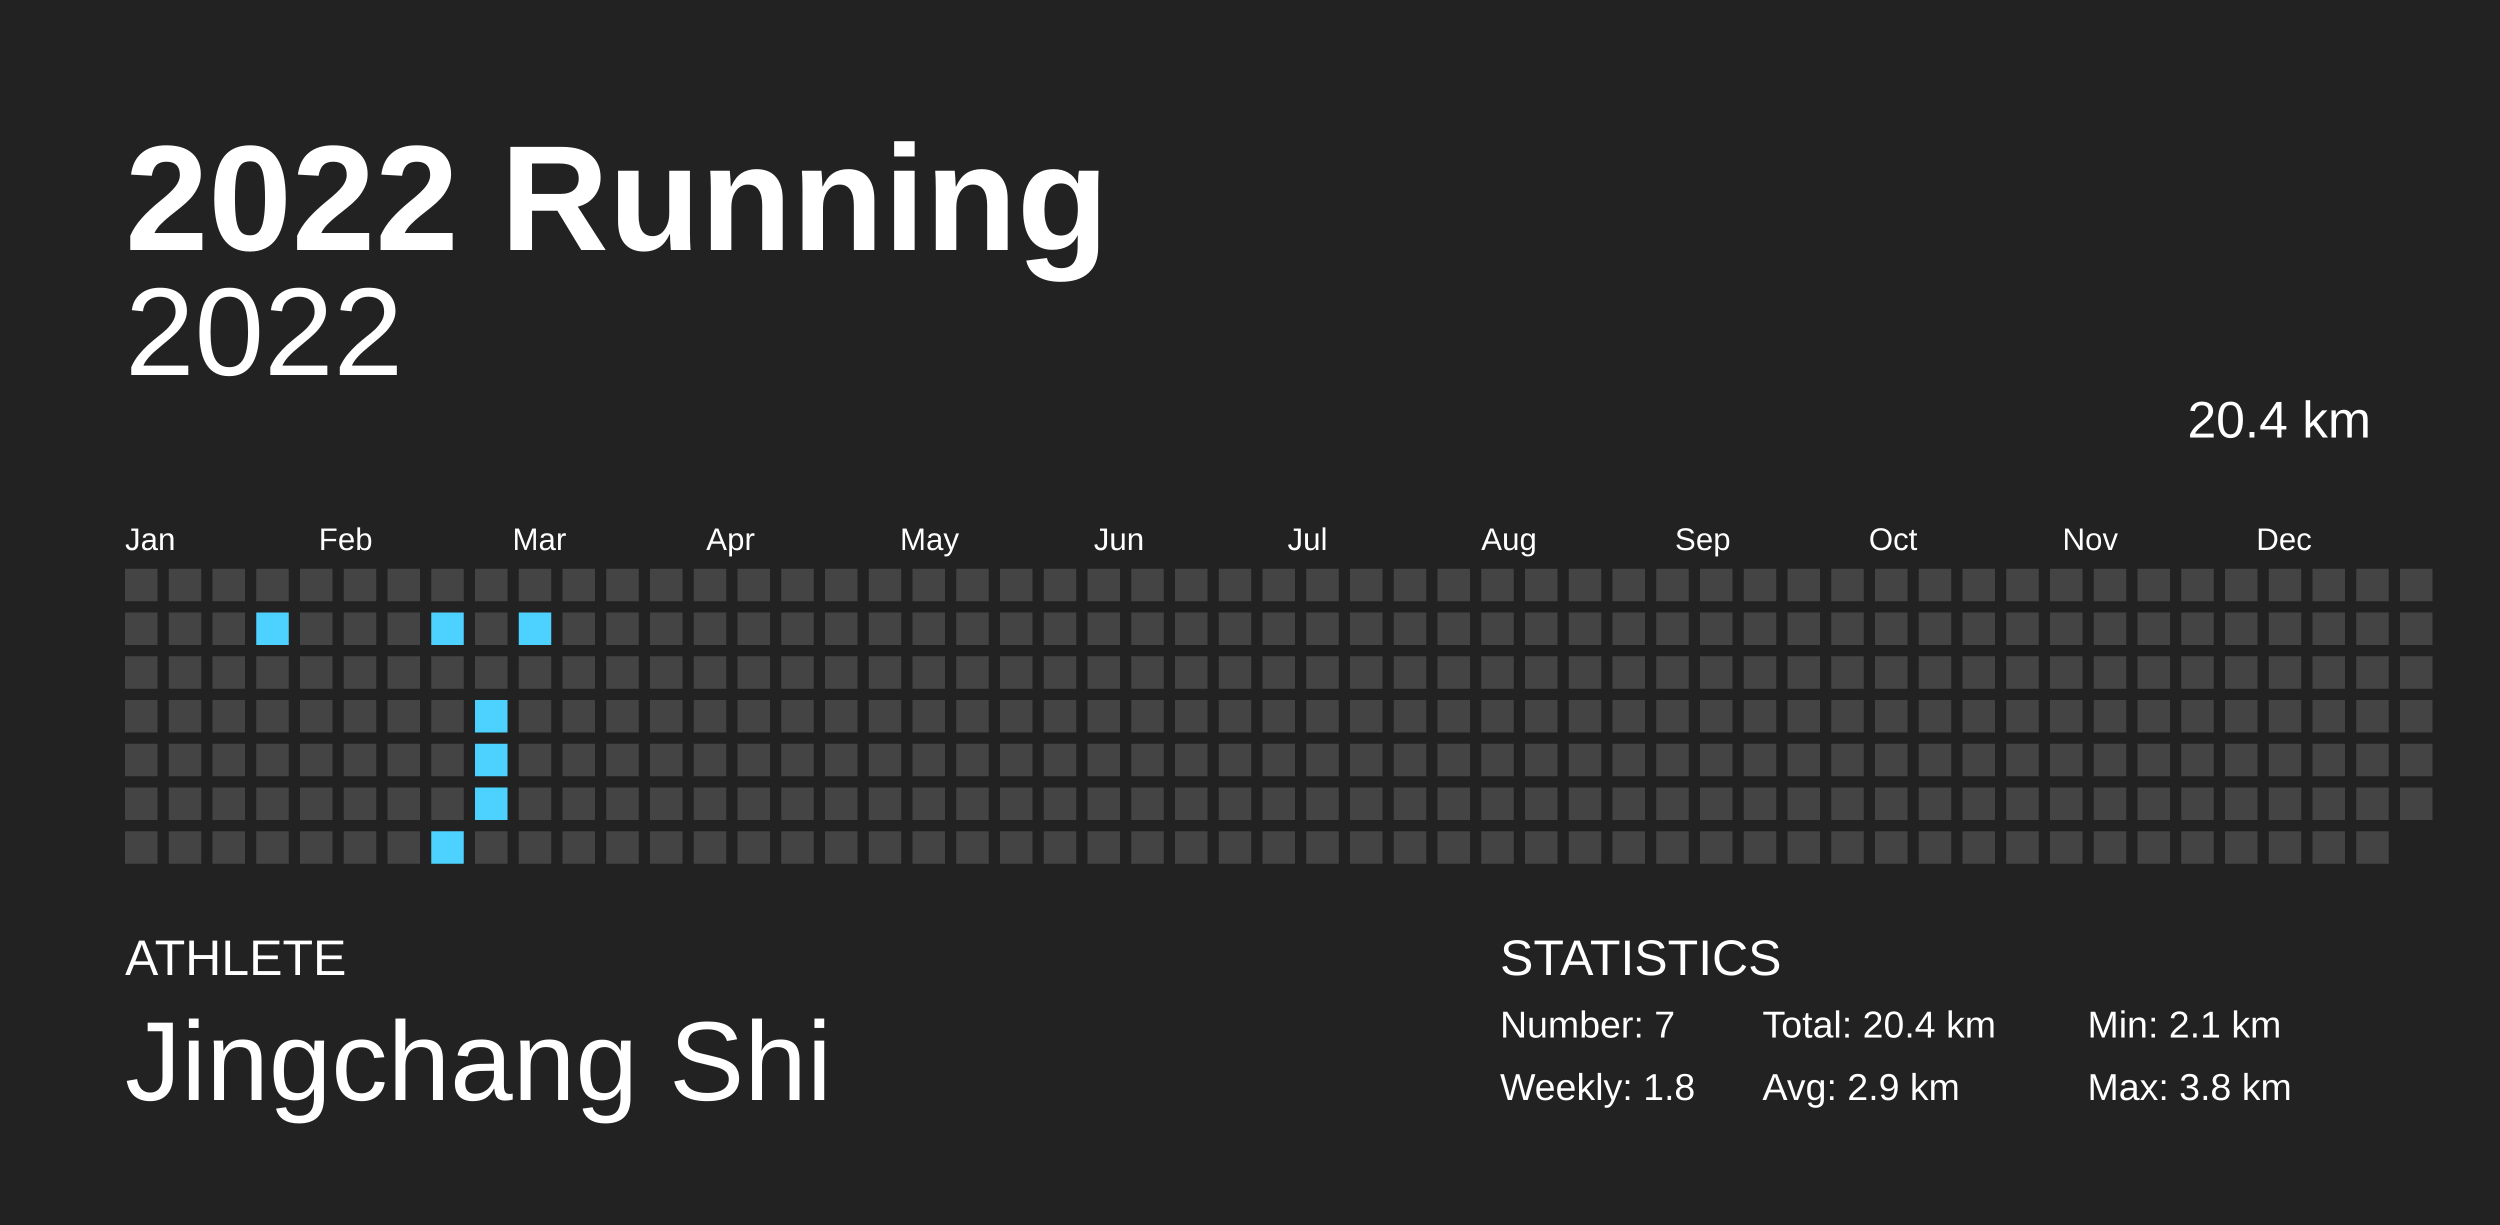
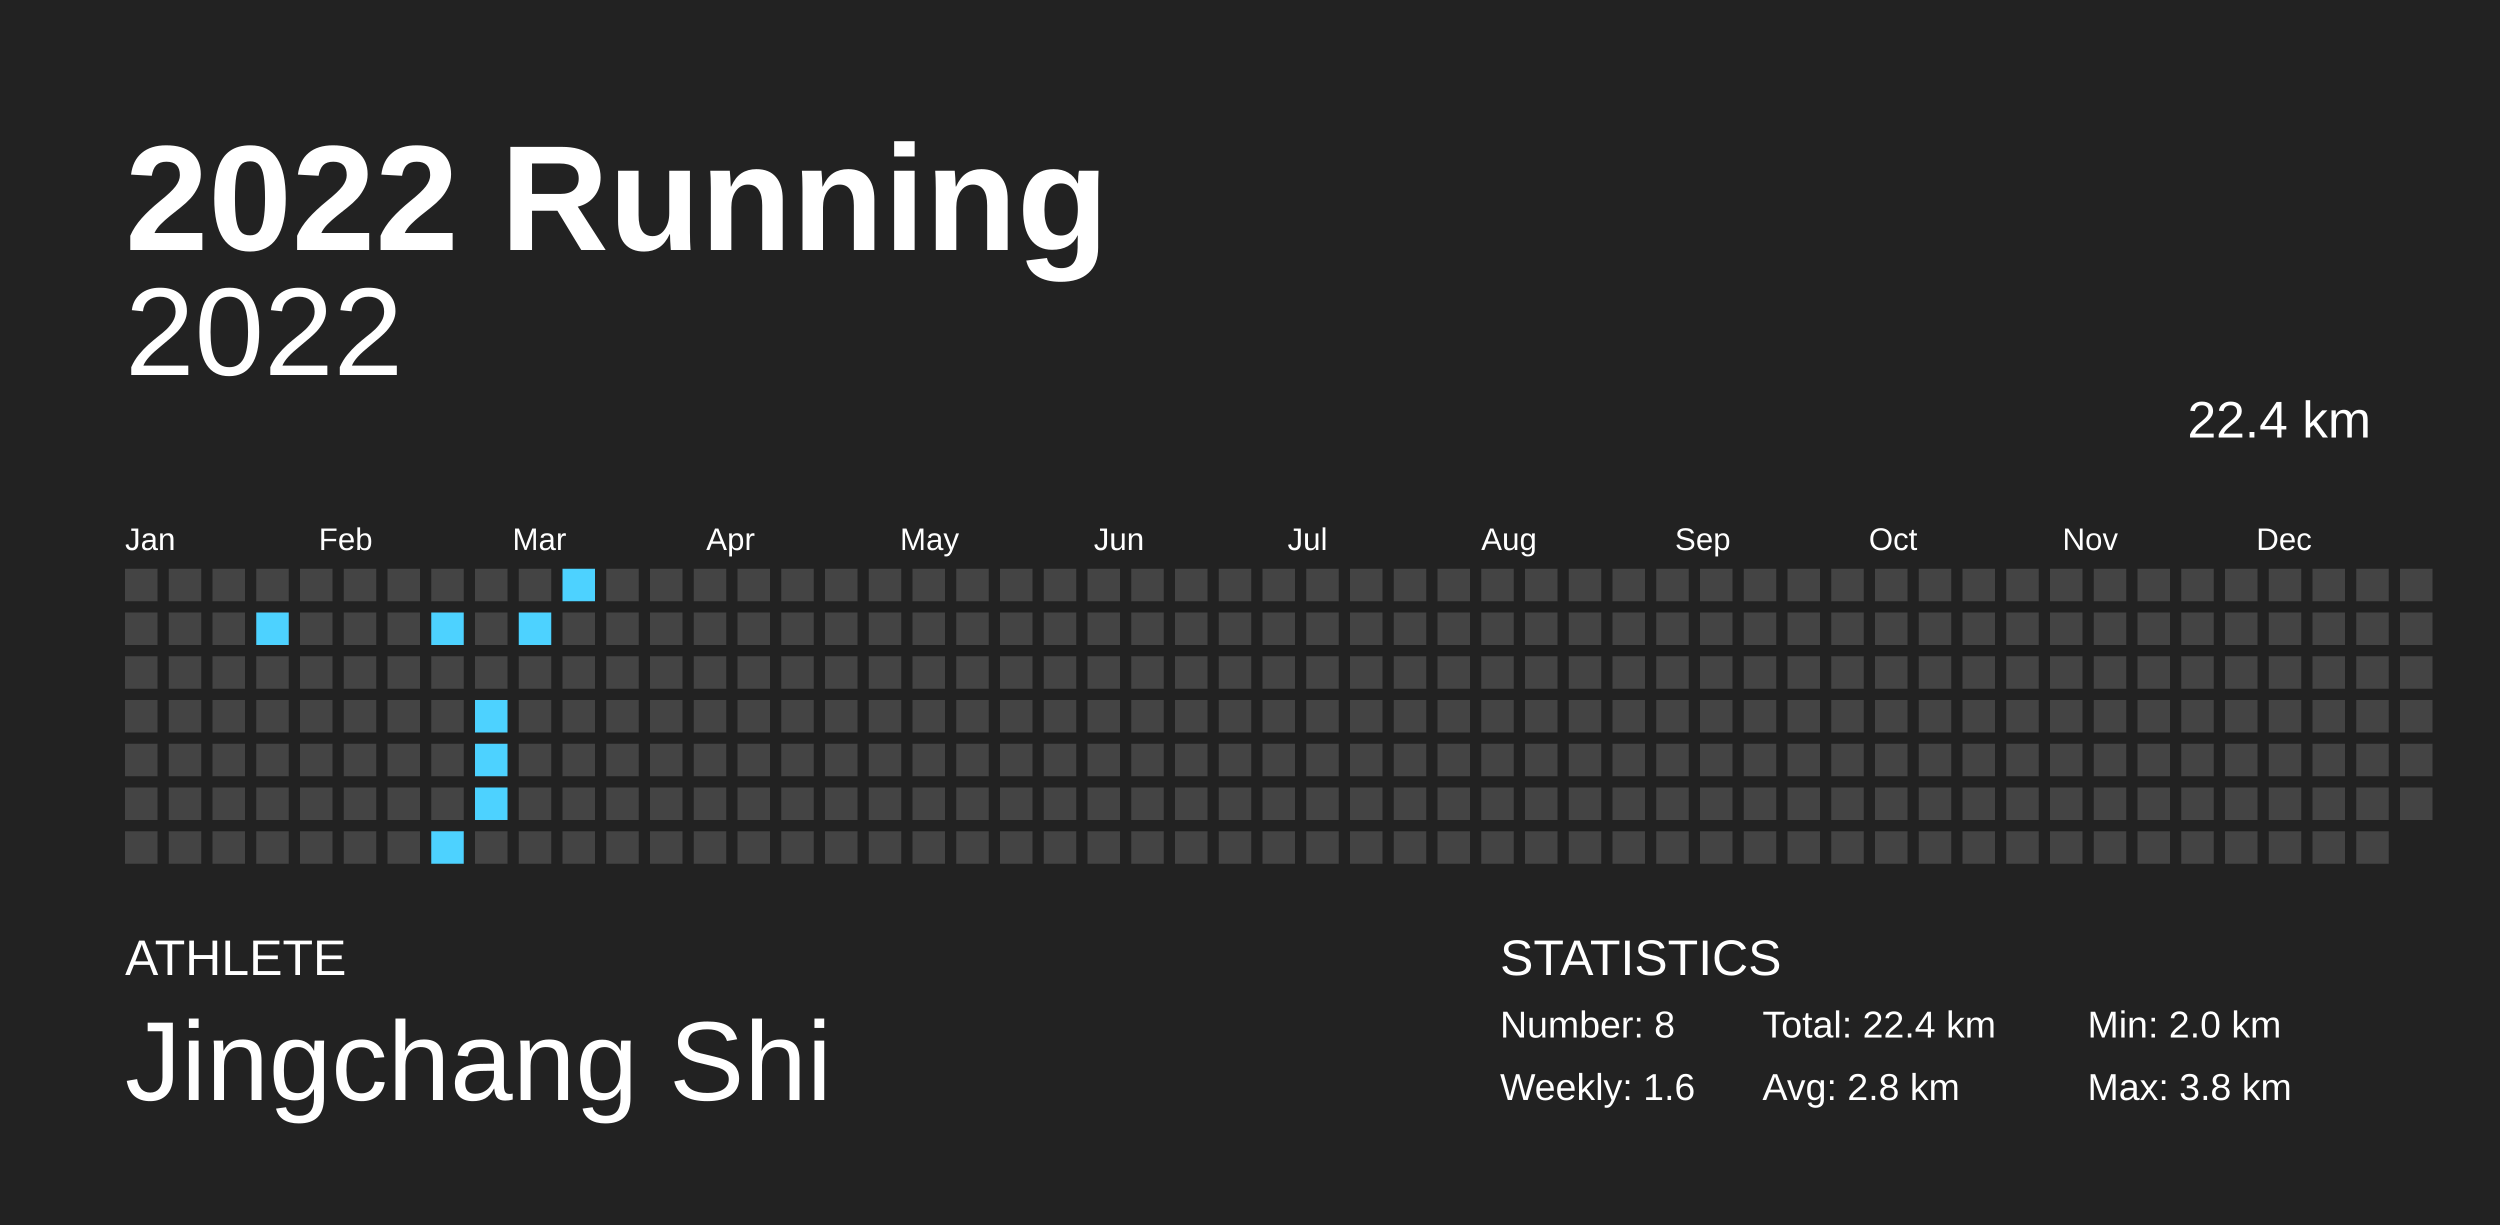
<svg xmlns="http://www.w3.org/2000/svg" baseProfile="full" height="98mm" version="1.1" viewBox="0,0,200,98" width="200mm">
  <defs />
  <rect fill="#222222" height="98" width="200" x="0" y="0" />
  <text fill="#FFFFFF" style="font-size:12px; font-family:Arial; font-weight:bold;" x="10" y="20">2022 Running</text>
  <text fill="#FFFFFF" style="font-size:4px; font-family:Arial" x="10" y="78">ATHLETE</text>
  <text fill="#FFFFFF" style="font-size:9px; font-family:Arial" x="10" y="88">Jingchang Shi</text>
  <text fill="#FFFFFF" style="font-size:4px; font-family:Arial" x="120" y="78">STATISTICS</text>
-   <text fill="#FFFFFF" style="font-size:3px; font-family:Arial" x="120" y="83">Number: 7</text>
-   <text fill="#FFFFFF" style="font-size:3px; font-family:Arial" x="120" y="88">Weekly: 1.8</text>
-   <text fill="#FFFFFF" style="font-size:3px; font-family:Arial" x="141" y="83">Total: 20.4 km</text>
-   <text fill="#FFFFFF" style="font-size:3px; font-family:Arial" x="141" y="88">Avg: 2.9 km</text>
-   <text fill="#FFFFFF" style="font-size:3px; font-family:Arial" x="167" y="83">Min: 2.1 km</text>
+   <text fill="#FFFFFF" style="font-size:3px; font-family:Arial" x="120" y="83">Number: 8</text>
+   <text fill="#FFFFFF" style="font-size:3px; font-family:Arial" x="120" y="88">Weekly: 1.6</text>
+   <text fill="#FFFFFF" style="font-size:3px; font-family:Arial" x="141" y="83">Total: 22.4 km</text>
+   <text fill="#FFFFFF" style="font-size:3px; font-family:Arial" x="141" y="88">Avg: 2.8 km</text>
+   <text fill="#FFFFFF" style="font-size:3px; font-family:Arial" x="167" y="83">Min: 2.0 km</text>
  <text fill="#FFFFFF" style="font-size:3px; font-family:Arial" x="167" y="88">Max: 3.8 km</text>
  <text alignment-baseline="hanging" fill="#FFFFFF" style="font-size:10.0px; font-family:Arial;" x="10" y="30">2022</text>
-   <text alignment-baseline="hanging" fill="#FFFFFF" style="font-size:4.125px; font-family:Arial;" x="175" y="35">20.4 km</text>
+   <text alignment-baseline="hanging" fill="#FFFFFF" style="font-size:4.125px; font-family:Arial;" x="175" y="35">22.4 km</text>
  <text fill="#FFFFFF" style="font-size:2.5px; font-family:Arial" x="10.0" y="44">Jan</text>
  <text fill="#FFFFFF" style="font-size:2.5px; font-family:Arial" x="25.5" y="44">Feb</text>
  <text fill="#FFFFFF" style="font-size:2.5px; font-family:Arial" x="41.0" y="44">Mar</text>
  <text fill="#FFFFFF" style="font-size:2.5px; font-family:Arial" x="56.5" y="44">Apr</text>
  <text fill="#FFFFFF" style="font-size:2.5px; font-family:Arial" x="72.0" y="44">May</text>
  <text fill="#FFFFFF" style="font-size:2.5px; font-family:Arial" x="87.5" y="44">Jun</text>
  <text fill="#FFFFFF" style="font-size:2.5px; font-family:Arial" x="103.0" y="44">Jul</text>
  <text fill="#FFFFFF" style="font-size:2.5px; font-family:Arial" x="118.5" y="44">Aug</text>
  <text fill="#FFFFFF" style="font-size:2.5px; font-family:Arial" x="134.0" y="44">Sep</text>
  <text fill="#FFFFFF" style="font-size:2.5px; font-family:Arial" x="149.5" y="44">Oct</text>
  <text fill="#FFFFFF" style="font-size:2.5px; font-family:Arial" x="165.0" y="44">Nov</text>
  <text fill="#FFFFFF" style="font-size:2.5px; font-family:Arial" x="180.5" y="44">Dec</text>
  <rect fill="#444444" height="2.6" width="2.6" x="10.0" y="45.5" />
  <rect fill="#444444" height="2.6" width="2.6" x="10.0" y="49.0" />
  <rect fill="#444444" height="2.6" width="2.6" x="10.0" y="52.5" />
  <rect fill="#444444" height="2.6" width="2.6" x="10.0" y="56.0" />
  <rect fill="#444444" height="2.6" width="2.6" x="10.0" y="59.5" />
  <rect fill="#444444" height="2.6" width="2.6" x="10.0" y="63.0" />
  <rect fill="#444444" height="2.6" width="2.6" x="10.0" y="66.5" />
  <rect fill="#444444" height="2.6" width="2.6" x="13.5" y="45.5" />
  <rect fill="#444444" height="2.6" width="2.6" x="13.5" y="49.0" />
  <rect fill="#444444" height="2.6" width="2.6" x="13.5" y="52.5" />
  <rect fill="#444444" height="2.6" width="2.6" x="13.5" y="56.0" />
  <rect fill="#444444" height="2.6" width="2.6" x="13.5" y="59.5" />
  <rect fill="#444444" height="2.6" width="2.6" x="13.5" y="63.0" />
  <rect fill="#444444" height="2.6" width="2.6" x="13.5" y="66.5" />
  <rect fill="#444444" height="2.6" width="2.6" x="17.0" y="45.5" />
  <rect fill="#444444" height="2.6" width="2.6" x="17.0" y="49.0" />
  <rect fill="#444444" height="2.6" width="2.6" x="17.0" y="52.5" />
  <rect fill="#444444" height="2.6" width="2.6" x="17.0" y="56.0" />
  <rect fill="#444444" height="2.6" width="2.6" x="17.0" y="59.5" />
  <rect fill="#444444" height="2.6" width="2.6" x="17.0" y="63.0" />
  <rect fill="#444444" height="2.6" width="2.6" x="17.0" y="66.5" />
  <rect fill="#444444" height="2.6" width="2.6" x="20.5" y="45.5" />
  <rect fill="#4dd2ff" height="2.6" width="2.6" x="20.5" y="49.0" />
  <rect fill="#444444" height="2.6" width="2.6" x="20.5" y="52.5" />
  <rect fill="#444444" height="2.6" width="2.6" x="20.5" y="56.0" />
  <rect fill="#444444" height="2.6" width="2.6" x="20.5" y="59.5" />
  <rect fill="#444444" height="2.6" width="2.6" x="20.5" y="63.0" />
  <rect fill="#444444" height="2.6" width="2.6" x="20.5" y="66.5" />
  <rect fill="#444444" height="2.6" width="2.6" x="24.0" y="45.5" />
  <rect fill="#444444" height="2.6" width="2.6" x="24.0" y="49.0" />
  <rect fill="#444444" height="2.6" width="2.6" x="24.0" y="52.5" />
  <rect fill="#444444" height="2.6" width="2.6" x="24.0" y="56.0" />
  <rect fill="#444444" height="2.6" width="2.6" x="24.0" y="59.5" />
  <rect fill="#444444" height="2.6" width="2.6" x="24.0" y="63.0" />
  <rect fill="#444444" height="2.6" width="2.6" x="24.0" y="66.5" />
  <rect fill="#444444" height="2.6" width="2.6" x="27.5" y="45.5" />
  <rect fill="#444444" height="2.6" width="2.6" x="27.5" y="49.0" />
  <rect fill="#444444" height="2.6" width="2.6" x="27.5" y="52.5" />
  <rect fill="#444444" height="2.6" width="2.6" x="27.5" y="56.0" />
  <rect fill="#444444" height="2.6" width="2.6" x="27.5" y="59.5" />
  <rect fill="#444444" height="2.6" width="2.6" x="27.5" y="63.0" />
  <rect fill="#444444" height="2.6" width="2.6" x="27.5" y="66.5" />
  <rect fill="#444444" height="2.6" width="2.6" x="31.0" y="45.5" />
  <rect fill="#444444" height="2.6" width="2.6" x="31.0" y="49.0" />
  <rect fill="#444444" height="2.6" width="2.6" x="31.0" y="52.5" />
  <rect fill="#444444" height="2.6" width="2.6" x="31.0" y="56.0" />
  <rect fill="#444444" height="2.6" width="2.6" x="31.0" y="59.5" />
  <rect fill="#444444" height="2.6" width="2.6" x="31.0" y="63.0" />
  <rect fill="#444444" height="2.6" width="2.6" x="31.0" y="66.5" />
  <rect fill="#444444" height="2.6" width="2.6" x="34.5" y="45.5" />
  <rect fill="#4dd2ff" height="2.6" width="2.6" x="34.5" y="49.0" />
  <rect fill="#444444" height="2.6" width="2.6" x="34.5" y="52.5" />
  <rect fill="#444444" height="2.6" width="2.6" x="34.5" y="56.0" />
  <rect fill="#444444" height="2.6" width="2.6" x="34.5" y="59.5" />
  <rect fill="#444444" height="2.6" width="2.6" x="34.5" y="63.0" />
  <rect fill="#4dd2ff" height="2.6" width="2.6" x="34.5" y="66.5" />
  <rect fill="#444444" height="2.6" width="2.6" x="38.0" y="45.5" />
  <rect fill="#444444" height="2.6" width="2.6" x="38.0" y="49.0" />
  <rect fill="#444444" height="2.6" width="2.6" x="38.0" y="52.5" />
  <rect fill="#4dd2ff" height="2.6" width="2.6" x="38.0" y="56.0" />
  <rect fill="#4dd2ff" height="2.6" width="2.6" x="38.0" y="59.5" />
  <rect fill="#4dd2ff" height="2.6" width="2.6" x="38.0" y="63.0" />
  <rect fill="#444444" height="2.6" width="2.6" x="38.0" y="66.5" />
  <rect fill="#444444" height="2.6" width="2.6" x="41.5" y="45.5" />
  <rect fill="#4dd2ff" height="2.6" width="2.6" x="41.5" y="49.0" />
  <rect fill="#444444" height="2.6" width="2.6" x="41.5" y="52.5" />
  <rect fill="#444444" height="2.6" width="2.6" x="41.5" y="56.0" />
  <rect fill="#444444" height="2.6" width="2.6" x="41.5" y="59.5" />
  <rect fill="#444444" height="2.6" width="2.6" x="41.5" y="63.0" />
  <rect fill="#444444" height="2.6" width="2.6" x="41.5" y="66.5" />
-   <rect fill="#444444" height="2.6" width="2.6" x="45.0" y="45.5" />
+   <rect fill="#4dd2ff" height="2.6" width="2.6" x="45.0" y="45.5" />
  <rect fill="#444444" height="2.6" width="2.6" x="45.0" y="49.0" />
  <rect fill="#444444" height="2.6" width="2.6" x="45.0" y="52.5" />
  <rect fill="#444444" height="2.6" width="2.6" x="45.0" y="56.0" />
  <rect fill="#444444" height="2.6" width="2.6" x="45.0" y="59.5" />
  <rect fill="#444444" height="2.6" width="2.6" x="45.0" y="63.0" />
  <rect fill="#444444" height="2.6" width="2.6" x="45.0" y="66.5" />
  <rect fill="#444444" height="2.6" width="2.6" x="48.5" y="45.5" />
  <rect fill="#444444" height="2.6" width="2.6" x="48.5" y="49.0" />
  <rect fill="#444444" height="2.6" width="2.6" x="48.5" y="52.5" />
  <rect fill="#444444" height="2.6" width="2.6" x="48.5" y="56.0" />
  <rect fill="#444444" height="2.6" width="2.6" x="48.5" y="59.5" />
  <rect fill="#444444" height="2.6" width="2.6" x="48.5" y="63.0" />
  <rect fill="#444444" height="2.6" width="2.6" x="48.5" y="66.5" />
  <rect fill="#444444" height="2.6" width="2.6" x="52.0" y="45.5" />
  <rect fill="#444444" height="2.6" width="2.6" x="52.0" y="49.0" />
  <rect fill="#444444" height="2.6" width="2.6" x="52.0" y="52.5" />
  <rect fill="#444444" height="2.6" width="2.6" x="52.0" y="56.0" />
  <rect fill="#444444" height="2.6" width="2.6" x="52.0" y="59.5" />
  <rect fill="#444444" height="2.6" width="2.6" x="52.0" y="63.0" />
  <rect fill="#444444" height="2.6" width="2.6" x="52.0" y="66.5" />
  <rect fill="#444444" height="2.6" width="2.6" x="55.5" y="45.5" />
  <rect fill="#444444" height="2.6" width="2.6" x="55.5" y="49.0" />
  <rect fill="#444444" height="2.6" width="2.6" x="55.5" y="52.5" />
  <rect fill="#444444" height="2.6" width="2.6" x="55.5" y="56.0" />
  <rect fill="#444444" height="2.6" width="2.6" x="55.5" y="59.5" />
  <rect fill="#444444" height="2.6" width="2.6" x="55.5" y="63.0" />
  <rect fill="#444444" height="2.6" width="2.6" x="55.5" y="66.5" />
  <rect fill="#444444" height="2.6" width="2.6" x="59.0" y="45.5" />
  <rect fill="#444444" height="2.6" width="2.6" x="59.0" y="49.0" />
  <rect fill="#444444" height="2.6" width="2.6" x="59.0" y="52.5" />
  <rect fill="#444444" height="2.6" width="2.6" x="59.0" y="56.0" />
  <rect fill="#444444" height="2.6" width="2.6" x="59.0" y="59.5" />
  <rect fill="#444444" height="2.6" width="2.6" x="59.0" y="63.0" />
  <rect fill="#444444" height="2.6" width="2.6" x="59.0" y="66.5" />
  <rect fill="#444444" height="2.6" width="2.6" x="62.5" y="45.5" />
  <rect fill="#444444" height="2.6" width="2.6" x="62.5" y="49.0" />
  <rect fill="#444444" height="2.6" width="2.6" x="62.5" y="52.5" />
  <rect fill="#444444" height="2.6" width="2.6" x="62.5" y="56.0" />
  <rect fill="#444444" height="2.6" width="2.6" x="62.5" y="59.5" />
  <rect fill="#444444" height="2.6" width="2.6" x="62.5" y="63.0" />
  <rect fill="#444444" height="2.6" width="2.6" x="62.5" y="66.5" />
  <rect fill="#444444" height="2.6" width="2.6" x="66.0" y="45.5" />
  <rect fill="#444444" height="2.6" width="2.6" x="66.0" y="49.0" />
  <rect fill="#444444" height="2.6" width="2.6" x="66.0" y="52.5" />
  <rect fill="#444444" height="2.6" width="2.6" x="66.0" y="56.0" />
  <rect fill="#444444" height="2.6" width="2.6" x="66.0" y="59.5" />
  <rect fill="#444444" height="2.6" width="2.6" x="66.0" y="63.0" />
  <rect fill="#444444" height="2.6" width="2.6" x="66.0" y="66.5" />
  <rect fill="#444444" height="2.6" width="2.6" x="69.5" y="45.5" />
  <rect fill="#444444" height="2.6" width="2.6" x="69.5" y="49.0" />
  <rect fill="#444444" height="2.6" width="2.6" x="69.5" y="52.5" />
  <rect fill="#444444" height="2.6" width="2.6" x="69.5" y="56.0" />
  <rect fill="#444444" height="2.6" width="2.6" x="69.5" y="59.5" />
  <rect fill="#444444" height="2.6" width="2.6" x="69.5" y="63.0" />
  <rect fill="#444444" height="2.6" width="2.6" x="69.5" y="66.5" />
  <rect fill="#444444" height="2.6" width="2.6" x="73.0" y="45.5" />
  <rect fill="#444444" height="2.6" width="2.6" x="73.0" y="49.0" />
  <rect fill="#444444" height="2.6" width="2.6" x="73.0" y="52.5" />
  <rect fill="#444444" height="2.6" width="2.6" x="73.0" y="56.0" />
  <rect fill="#444444" height="2.6" width="2.6" x="73.0" y="59.5" />
  <rect fill="#444444" height="2.6" width="2.6" x="73.0" y="63.0" />
  <rect fill="#444444" height="2.6" width="2.6" x="73.0" y="66.5" />
  <rect fill="#444444" height="2.6" width="2.6" x="76.5" y="45.5" />
  <rect fill="#444444" height="2.6" width="2.6" x="76.5" y="49.0" />
  <rect fill="#444444" height="2.6" width="2.6" x="76.5" y="52.5" />
  <rect fill="#444444" height="2.6" width="2.6" x="76.5" y="56.0" />
  <rect fill="#444444" height="2.6" width="2.6" x="76.5" y="59.5" />
  <rect fill="#444444" height="2.6" width="2.6" x="76.5" y="63.0" />
  <rect fill="#444444" height="2.6" width="2.6" x="76.5" y="66.5" />
  <rect fill="#444444" height="2.6" width="2.6" x="80.0" y="45.5" />
  <rect fill="#444444" height="2.6" width="2.6" x="80.0" y="49.0" />
  <rect fill="#444444" height="2.6" width="2.6" x="80.0" y="52.5" />
  <rect fill="#444444" height="2.6" width="2.6" x="80.0" y="56.0" />
  <rect fill="#444444" height="2.6" width="2.6" x="80.0" y="59.5" />
  <rect fill="#444444" height="2.6" width="2.6" x="80.0" y="63.0" />
  <rect fill="#444444" height="2.6" width="2.6" x="80.0" y="66.5" />
  <rect fill="#444444" height="2.6" width="2.6" x="83.5" y="45.5" />
  <rect fill="#444444" height="2.6" width="2.6" x="83.5" y="49.0" />
  <rect fill="#444444" height="2.6" width="2.6" x="83.5" y="52.5" />
  <rect fill="#444444" height="2.6" width="2.6" x="83.5" y="56.0" />
  <rect fill="#444444" height="2.6" width="2.6" x="83.5" y="59.5" />
  <rect fill="#444444" height="2.6" width="2.6" x="83.5" y="63.0" />
  <rect fill="#444444" height="2.6" width="2.6" x="83.5" y="66.5" />
  <rect fill="#444444" height="2.6" width="2.6" x="87.0" y="45.5" />
  <rect fill="#444444" height="2.6" width="2.6" x="87.0" y="49.0" />
  <rect fill="#444444" height="2.6" width="2.6" x="87.0" y="52.5" />
  <rect fill="#444444" height="2.6" width="2.6" x="87.0" y="56.0" />
  <rect fill="#444444" height="2.6" width="2.6" x="87.0" y="59.5" />
  <rect fill="#444444" height="2.6" width="2.6" x="87.0" y="63.0" />
  <rect fill="#444444" height="2.6" width="2.6" x="87.0" y="66.5" />
  <rect fill="#444444" height="2.6" width="2.6" x="90.5" y="45.5" />
  <rect fill="#444444" height="2.6" width="2.6" x="90.5" y="49.0" />
  <rect fill="#444444" height="2.6" width="2.6" x="90.5" y="52.5" />
  <rect fill="#444444" height="2.6" width="2.6" x="90.5" y="56.0" />
  <rect fill="#444444" height="2.6" width="2.6" x="90.5" y="59.5" />
  <rect fill="#444444" height="2.6" width="2.6" x="90.5" y="63.0" />
  <rect fill="#444444" height="2.6" width="2.6" x="90.5" y="66.5" />
  <rect fill="#444444" height="2.6" width="2.6" x="94.0" y="45.5" />
  <rect fill="#444444" height="2.6" width="2.6" x="94.0" y="49.0" />
  <rect fill="#444444" height="2.6" width="2.6" x="94.0" y="52.5" />
  <rect fill="#444444" height="2.6" width="2.6" x="94.0" y="56.0" />
  <rect fill="#444444" height="2.6" width="2.6" x="94.0" y="59.5" />
  <rect fill="#444444" height="2.6" width="2.6" x="94.0" y="63.0" />
  <rect fill="#444444" height="2.6" width="2.6" x="94.0" y="66.5" />
  <rect fill="#444444" height="2.6" width="2.6" x="97.5" y="45.5" />
  <rect fill="#444444" height="2.6" width="2.6" x="97.5" y="49.0" />
  <rect fill="#444444" height="2.6" width="2.6" x="97.5" y="52.5" />
  <rect fill="#444444" height="2.6" width="2.6" x="97.5" y="56.0" />
  <rect fill="#444444" height="2.6" width="2.6" x="97.5" y="59.5" />
  <rect fill="#444444" height="2.6" width="2.6" x="97.5" y="63.0" />
  <rect fill="#444444" height="2.6" width="2.6" x="97.5" y="66.5" />
  <rect fill="#444444" height="2.6" width="2.6" x="101.0" y="45.5" />
  <rect fill="#444444" height="2.6" width="2.6" x="101.0" y="49.0" />
  <rect fill="#444444" height="2.6" width="2.6" x="101.0" y="52.5" />
  <rect fill="#444444" height="2.6" width="2.6" x="101.0" y="56.0" />
  <rect fill="#444444" height="2.6" width="2.6" x="101.0" y="59.5" />
  <rect fill="#444444" height="2.6" width="2.6" x="101.0" y="63.0" />
  <rect fill="#444444" height="2.6" width="2.6" x="101.0" y="66.5" />
  <rect fill="#444444" height="2.6" width="2.6" x="104.5" y="45.5" />
  <rect fill="#444444" height="2.6" width="2.6" x="104.5" y="49.0" />
  <rect fill="#444444" height="2.6" width="2.6" x="104.5" y="52.5" />
  <rect fill="#444444" height="2.6" width="2.6" x="104.5" y="56.0" />
  <rect fill="#444444" height="2.6" width="2.6" x="104.5" y="59.5" />
  <rect fill="#444444" height="2.6" width="2.6" x="104.5" y="63.0" />
  <rect fill="#444444" height="2.6" width="2.6" x="104.5" y="66.5" />
  <rect fill="#444444" height="2.6" width="2.6" x="108.0" y="45.5" />
  <rect fill="#444444" height="2.6" width="2.6" x="108.0" y="49.0" />
  <rect fill="#444444" height="2.6" width="2.6" x="108.0" y="52.5" />
  <rect fill="#444444" height="2.6" width="2.6" x="108.0" y="56.0" />
  <rect fill="#444444" height="2.6" width="2.6" x="108.0" y="59.5" />
  <rect fill="#444444" height="2.6" width="2.6" x="108.0" y="63.0" />
  <rect fill="#444444" height="2.6" width="2.6" x="108.0" y="66.5" />
  <rect fill="#444444" height="2.6" width="2.6" x="111.5" y="45.5" />
  <rect fill="#444444" height="2.6" width="2.6" x="111.5" y="49.0" />
  <rect fill="#444444" height="2.6" width="2.6" x="111.5" y="52.5" />
  <rect fill="#444444" height="2.6" width="2.6" x="111.5" y="56.0" />
  <rect fill="#444444" height="2.6" width="2.6" x="111.5" y="59.5" />
  <rect fill="#444444" height="2.6" width="2.6" x="111.5" y="63.0" />
  <rect fill="#444444" height="2.6" width="2.6" x="111.5" y="66.5" />
  <rect fill="#444444" height="2.6" width="2.6" x="115.0" y="45.5" />
  <rect fill="#444444" height="2.6" width="2.6" x="115.0" y="49.0" />
  <rect fill="#444444" height="2.6" width="2.6" x="115.0" y="52.5" />
  <rect fill="#444444" height="2.6" width="2.6" x="115.0" y="56.0" />
  <rect fill="#444444" height="2.6" width="2.6" x="115.0" y="59.5" />
  <rect fill="#444444" height="2.6" width="2.6" x="115.0" y="63.0" />
  <rect fill="#444444" height="2.6" width="2.6" x="115.0" y="66.5" />
  <rect fill="#444444" height="2.6" width="2.6" x="118.5" y="45.5" />
  <rect fill="#444444" height="2.6" width="2.6" x="118.5" y="49.0" />
  <rect fill="#444444" height="2.6" width="2.6" x="118.5" y="52.5" />
  <rect fill="#444444" height="2.6" width="2.6" x="118.5" y="56.0" />
  <rect fill="#444444" height="2.6" width="2.6" x="118.5" y="59.5" />
  <rect fill="#444444" height="2.6" width="2.6" x="118.5" y="63.0" />
  <rect fill="#444444" height="2.6" width="2.6" x="118.5" y="66.5" />
  <rect fill="#444444" height="2.6" width="2.6" x="122.0" y="45.5" />
  <rect fill="#444444" height="2.6" width="2.6" x="122.0" y="49.0" />
  <rect fill="#444444" height="2.6" width="2.6" x="122.0" y="52.5" />
  <rect fill="#444444" height="2.6" width="2.6" x="122.0" y="56.0" />
  <rect fill="#444444" height="2.6" width="2.6" x="122.0" y="59.5" />
  <rect fill="#444444" height="2.6" width="2.6" x="122.0" y="63.0" />
  <rect fill="#444444" height="2.6" width="2.6" x="122.0" y="66.5" />
  <rect fill="#444444" height="2.6" width="2.6" x="125.5" y="45.5" />
  <rect fill="#444444" height="2.6" width="2.6" x="125.5" y="49.0" />
  <rect fill="#444444" height="2.6" width="2.6" x="125.5" y="52.5" />
  <rect fill="#444444" height="2.6" width="2.6" x="125.5" y="56.0" />
  <rect fill="#444444" height="2.6" width="2.6" x="125.5" y="59.5" />
  <rect fill="#444444" height="2.6" width="2.6" x="125.5" y="63.0" />
  <rect fill="#444444" height="2.6" width="2.6" x="125.5" y="66.5" />
  <rect fill="#444444" height="2.6" width="2.6" x="129.0" y="45.5" />
  <rect fill="#444444" height="2.6" width="2.6" x="129.0" y="49.0" />
  <rect fill="#444444" height="2.6" width="2.6" x="129.0" y="52.5" />
  <rect fill="#444444" height="2.6" width="2.6" x="129.0" y="56.0" />
  <rect fill="#444444" height="2.6" width="2.6" x="129.0" y="59.5" />
  <rect fill="#444444" height="2.6" width="2.6" x="129.0" y="63.0" />
  <rect fill="#444444" height="2.6" width="2.6" x="129.0" y="66.5" />
  <rect fill="#444444" height="2.6" width="2.6" x="132.5" y="45.5" />
  <rect fill="#444444" height="2.6" width="2.6" x="132.5" y="49.0" />
  <rect fill="#444444" height="2.6" width="2.6" x="132.5" y="52.5" />
  <rect fill="#444444" height="2.6" width="2.6" x="132.5" y="56.0" />
  <rect fill="#444444" height="2.6" width="2.6" x="132.5" y="59.5" />
  <rect fill="#444444" height="2.6" width="2.6" x="132.5" y="63.0" />
  <rect fill="#444444" height="2.6" width="2.6" x="132.5" y="66.5" />
  <rect fill="#444444" height="2.6" width="2.6" x="136.0" y="45.5" />
  <rect fill="#444444" height="2.6" width="2.6" x="136.0" y="49.0" />
  <rect fill="#444444" height="2.6" width="2.6" x="136.0" y="52.5" />
  <rect fill="#444444" height="2.6" width="2.6" x="136.0" y="56.0" />
  <rect fill="#444444" height="2.6" width="2.6" x="136.0" y="59.5" />
  <rect fill="#444444" height="2.6" width="2.6" x="136.0" y="63.0" />
  <rect fill="#444444" height="2.6" width="2.6" x="136.0" y="66.5" />
  <rect fill="#444444" height="2.6" width="2.6" x="139.5" y="45.5" />
  <rect fill="#444444" height="2.6" width="2.6" x="139.5" y="49.0" />
  <rect fill="#444444" height="2.6" width="2.6" x="139.5" y="52.5" />
  <rect fill="#444444" height="2.6" width="2.6" x="139.5" y="56.0" />
  <rect fill="#444444" height="2.6" width="2.6" x="139.5" y="59.5" />
  <rect fill="#444444" height="2.6" width="2.6" x="139.5" y="63.0" />
  <rect fill="#444444" height="2.6" width="2.6" x="139.5" y="66.5" />
  <rect fill="#444444" height="2.6" width="2.6" x="143.0" y="45.5" />
  <rect fill="#444444" height="2.6" width="2.6" x="143.0" y="49.0" />
  <rect fill="#444444" height="2.6" width="2.6" x="143.0" y="52.5" />
  <rect fill="#444444" height="2.6" width="2.6" x="143.0" y="56.0" />
  <rect fill="#444444" height="2.6" width="2.6" x="143.0" y="59.5" />
  <rect fill="#444444" height="2.6" width="2.6" x="143.0" y="63.0" />
  <rect fill="#444444" height="2.6" width="2.6" x="143.0" y="66.5" />
  <rect fill="#444444" height="2.6" width="2.6" x="146.5" y="45.5" />
  <rect fill="#444444" height="2.6" width="2.6" x="146.5" y="49.0" />
  <rect fill="#444444" height="2.6" width="2.6" x="146.5" y="52.5" />
  <rect fill="#444444" height="2.6" width="2.6" x="146.5" y="56.0" />
  <rect fill="#444444" height="2.6" width="2.6" x="146.5" y="59.5" />
  <rect fill="#444444" height="2.6" width="2.6" x="146.5" y="63.0" />
  <rect fill="#444444" height="2.6" width="2.6" x="146.5" y="66.5" />
  <rect fill="#444444" height="2.6" width="2.6" x="150.0" y="45.5" />
  <rect fill="#444444" height="2.6" width="2.6" x="150.0" y="49.0" />
  <rect fill="#444444" height="2.6" width="2.6" x="150.0" y="52.5" />
  <rect fill="#444444" height="2.6" width="2.6" x="150.0" y="56.0" />
  <rect fill="#444444" height="2.6" width="2.6" x="150.0" y="59.5" />
  <rect fill="#444444" height="2.6" width="2.6" x="150.0" y="63.0" />
  <rect fill="#444444" height="2.6" width="2.6" x="150.0" y="66.5" />
  <rect fill="#444444" height="2.6" width="2.6" x="153.5" y="45.5" />
  <rect fill="#444444" height="2.6" width="2.6" x="153.5" y="49.0" />
  <rect fill="#444444" height="2.6" width="2.6" x="153.5" y="52.5" />
  <rect fill="#444444" height="2.6" width="2.6" x="153.5" y="56.0" />
  <rect fill="#444444" height="2.6" width="2.6" x="153.5" y="59.5" />
  <rect fill="#444444" height="2.6" width="2.6" x="153.5" y="63.0" />
  <rect fill="#444444" height="2.6" width="2.6" x="153.5" y="66.5" />
  <rect fill="#444444" height="2.6" width="2.6" x="157.0" y="45.5" />
  <rect fill="#444444" height="2.6" width="2.6" x="157.0" y="49.0" />
  <rect fill="#444444" height="2.6" width="2.6" x="157.0" y="52.5" />
  <rect fill="#444444" height="2.6" width="2.6" x="157.0" y="56.0" />
  <rect fill="#444444" height="2.6" width="2.6" x="157.0" y="59.5" />
  <rect fill="#444444" height="2.6" width="2.6" x="157.0" y="63.0" />
  <rect fill="#444444" height="2.6" width="2.6" x="157.0" y="66.5" />
  <rect fill="#444444" height="2.6" width="2.6" x="160.5" y="45.5" />
  <rect fill="#444444" height="2.6" width="2.6" x="160.5" y="49.0" />
  <rect fill="#444444" height="2.6" width="2.6" x="160.5" y="52.5" />
  <rect fill="#444444" height="2.6" width="2.6" x="160.5" y="56.0" />
  <rect fill="#444444" height="2.6" width="2.6" x="160.5" y="59.5" />
  <rect fill="#444444" height="2.6" width="2.6" x="160.5" y="63.0" />
  <rect fill="#444444" height="2.6" width="2.6" x="160.5" y="66.5" />
  <rect fill="#444444" height="2.6" width="2.6" x="164.0" y="45.5" />
  <rect fill="#444444" height="2.6" width="2.6" x="164.0" y="49.0" />
  <rect fill="#444444" height="2.6" width="2.6" x="164.0" y="52.5" />
  <rect fill="#444444" height="2.6" width="2.6" x="164.0" y="56.0" />
  <rect fill="#444444" height="2.6" width="2.6" x="164.0" y="59.5" />
  <rect fill="#444444" height="2.6" width="2.6" x="164.0" y="63.0" />
  <rect fill="#444444" height="2.6" width="2.6" x="164.0" y="66.5" />
  <rect fill="#444444" height="2.6" width="2.6" x="167.5" y="45.5" />
  <rect fill="#444444" height="2.6" width="2.6" x="167.5" y="49.0" />
  <rect fill="#444444" height="2.6" width="2.6" x="167.5" y="52.5" />
  <rect fill="#444444" height="2.6" width="2.6" x="167.5" y="56.0" />
  <rect fill="#444444" height="2.6" width="2.6" x="167.5" y="59.5" />
  <rect fill="#444444" height="2.6" width="2.6" x="167.5" y="63.0" />
  <rect fill="#444444" height="2.6" width="2.6" x="167.5" y="66.5" />
  <rect fill="#444444" height="2.6" width="2.6" x="171.0" y="45.5" />
  <rect fill="#444444" height="2.6" width="2.6" x="171.0" y="49.0" />
  <rect fill="#444444" height="2.6" width="2.6" x="171.0" y="52.5" />
  <rect fill="#444444" height="2.6" width="2.6" x="171.0" y="56.0" />
  <rect fill="#444444" height="2.6" width="2.6" x="171.0" y="59.5" />
  <rect fill="#444444" height="2.6" width="2.6" x="171.0" y="63.0" />
  <rect fill="#444444" height="2.6" width="2.6" x="171.0" y="66.5" />
  <rect fill="#444444" height="2.6" width="2.6" x="174.5" y="45.5" />
  <rect fill="#444444" height="2.6" width="2.6" x="174.5" y="49.0" />
  <rect fill="#444444" height="2.6" width="2.6" x="174.5" y="52.5" />
  <rect fill="#444444" height="2.6" width="2.6" x="174.5" y="56.0" />
  <rect fill="#444444" height="2.6" width="2.6" x="174.5" y="59.5" />
  <rect fill="#444444" height="2.6" width="2.6" x="174.5" y="63.0" />
  <rect fill="#444444" height="2.6" width="2.6" x="174.5" y="66.5" />
  <rect fill="#444444" height="2.6" width="2.6" x="178.0" y="45.5" />
  <rect fill="#444444" height="2.6" width="2.6" x="178.0" y="49.0" />
  <rect fill="#444444" height="2.6" width="2.6" x="178.0" y="52.5" />
  <rect fill="#444444" height="2.6" width="2.6" x="178.0" y="56.0" />
  <rect fill="#444444" height="2.6" width="2.6" x="178.0" y="59.5" />
  <rect fill="#444444" height="2.6" width="2.6" x="178.0" y="63.0" />
  <rect fill="#444444" height="2.6" width="2.6" x="178.0" y="66.5" />
  <rect fill="#444444" height="2.6" width="2.6" x="181.5" y="45.5" />
  <rect fill="#444444" height="2.6" width="2.6" x="181.5" y="49.0" />
  <rect fill="#444444" height="2.6" width="2.6" x="181.5" y="52.5" />
  <rect fill="#444444" height="2.6" width="2.6" x="181.5" y="56.0" />
  <rect fill="#444444" height="2.6" width="2.6" x="181.5" y="59.5" />
  <rect fill="#444444" height="2.6" width="2.6" x="181.5" y="63.0" />
  <rect fill="#444444" height="2.6" width="2.6" x="181.5" y="66.5" />
  <rect fill="#444444" height="2.6" width="2.6" x="185.0" y="45.5" />
  <rect fill="#444444" height="2.6" width="2.6" x="185.0" y="49.0" />
  <rect fill="#444444" height="2.6" width="2.6" x="185.0" y="52.5" />
  <rect fill="#444444" height="2.6" width="2.6" x="185.0" y="56.0" />
  <rect fill="#444444" height="2.6" width="2.6" x="185.0" y="59.5" />
  <rect fill="#444444" height="2.6" width="2.6" x="185.0" y="63.0" />
  <rect fill="#444444" height="2.6" width="2.6" x="185.0" y="66.5" />
  <rect fill="#444444" height="2.6" width="2.6" x="188.5" y="45.5" />
  <rect fill="#444444" height="2.6" width="2.6" x="188.5" y="49.0" />
  <rect fill="#444444" height="2.6" width="2.6" x="188.5" y="52.5" />
  <rect fill="#444444" height="2.6" width="2.6" x="188.5" y="56.0" />
  <rect fill="#444444" height="2.6" width="2.6" x="188.5" y="59.5" />
  <rect fill="#444444" height="2.6" width="2.6" x="188.5" y="63.0" />
  <rect fill="#444444" height="2.6" width="2.6" x="188.5" y="66.5" />
  <rect fill="#444444" height="2.6" width="2.6" x="192.0" y="45.5" />
  <rect fill="#444444" height="2.6" width="2.6" x="192.0" y="49.0" />
  <rect fill="#444444" height="2.6" width="2.6" x="192.0" y="52.5" />
  <rect fill="#444444" height="2.6" width="2.6" x="192.0" y="56.0" />
  <rect fill="#444444" height="2.6" width="2.6" x="192.0" y="59.5" />
  <rect fill="#444444" height="2.6" width="2.6" x="192.0" y="63.0" />
</svg>
